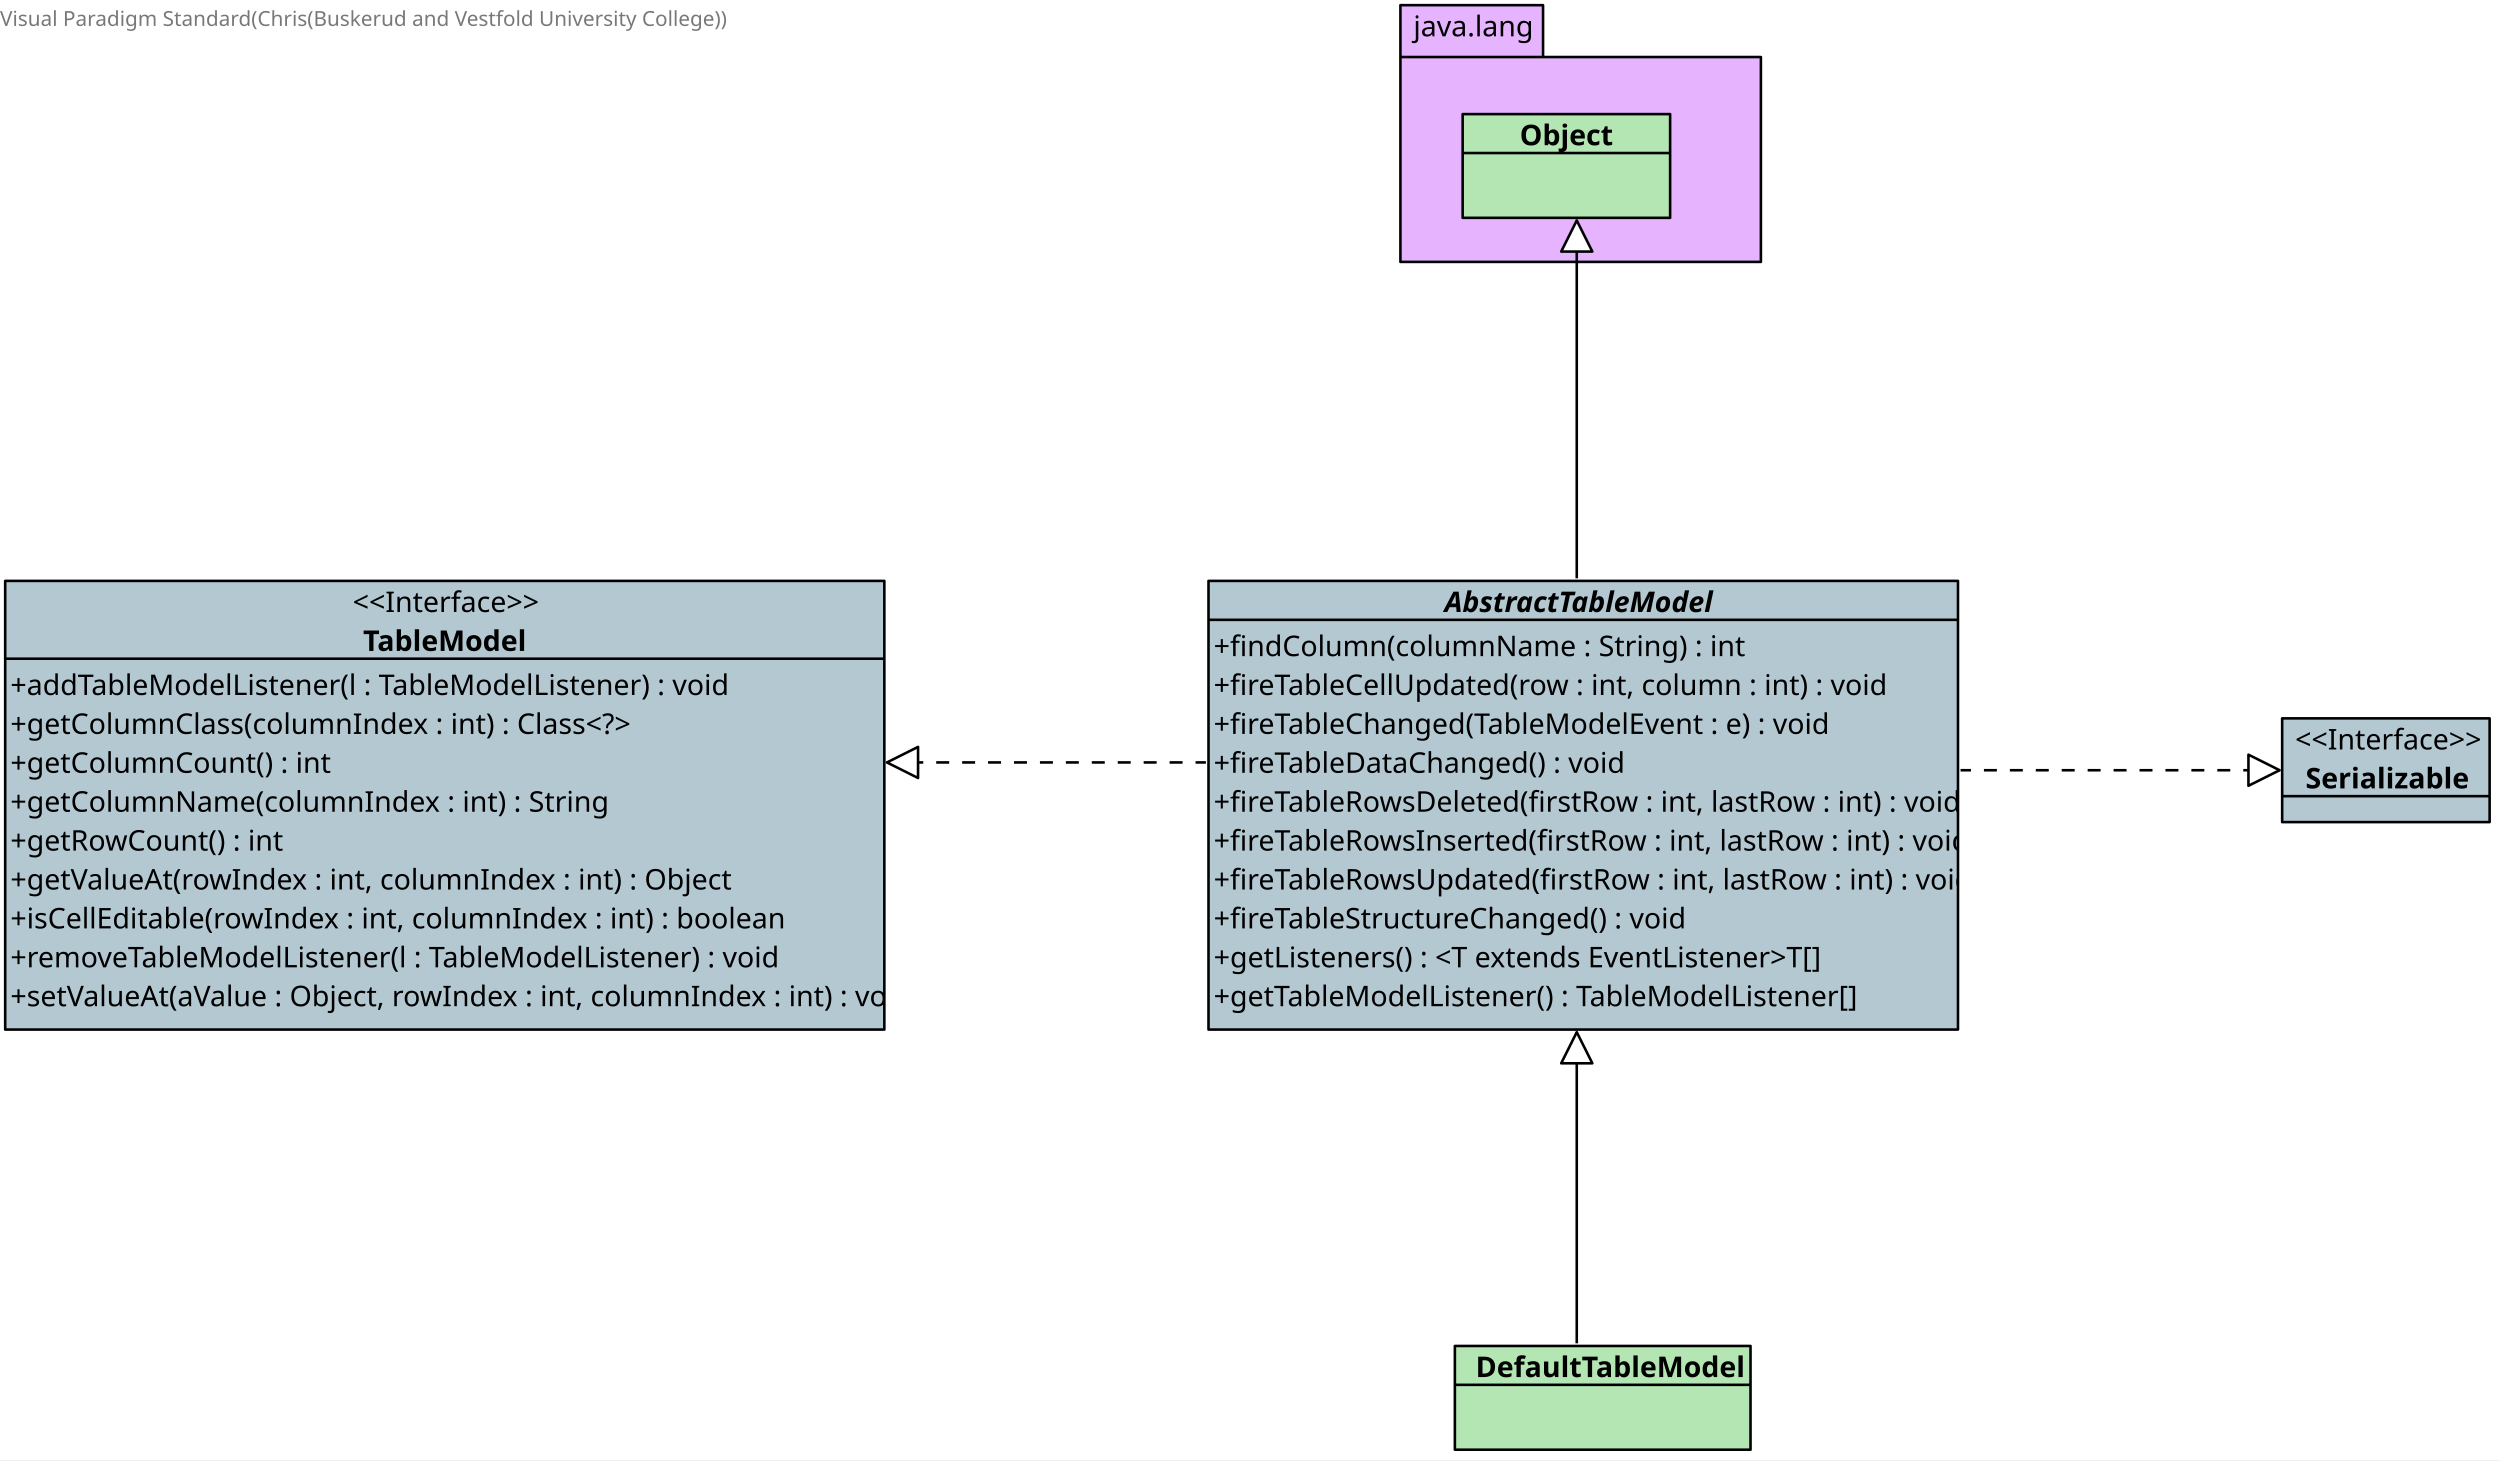
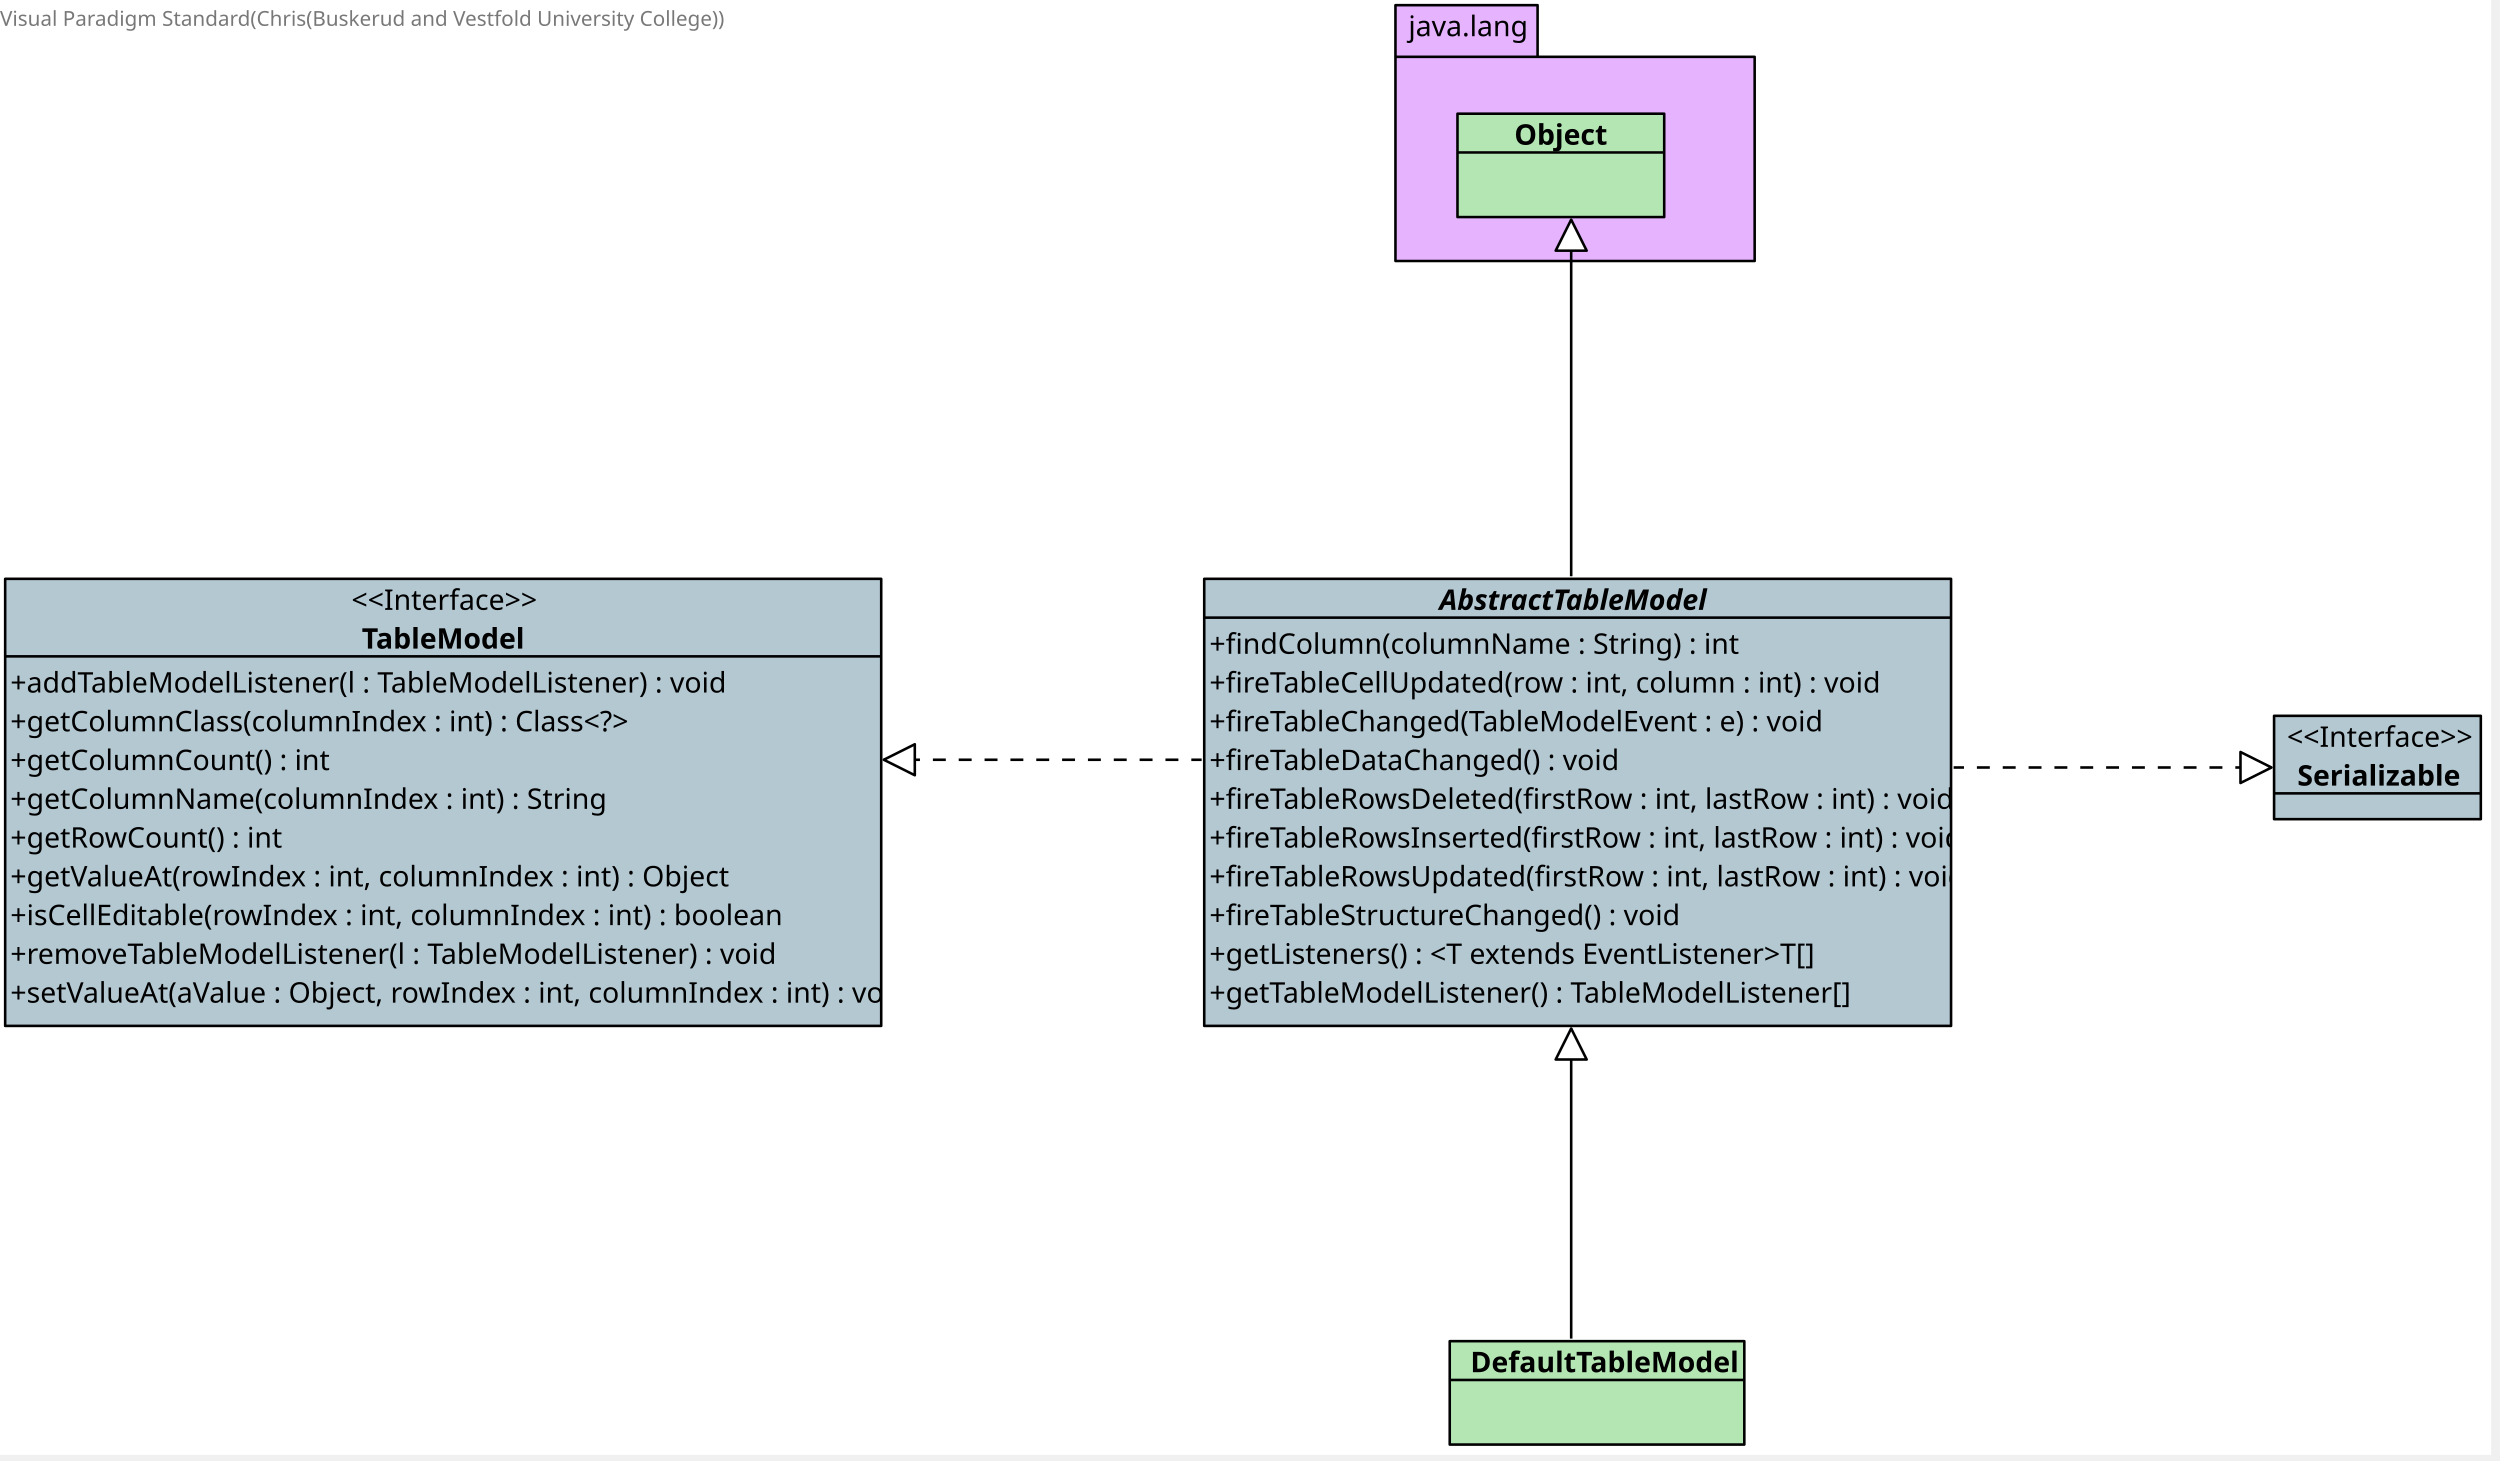
- <svg xmlns="http://www.w3.org/2000/svg" fill-opacity="0" color-rendering="auto" color-interpolation="auto" text-rendering="auto" stroke="rgb(0,0,0)" stroke-linecap="square" width="964" stroke-miterlimit="10" shape-rendering="auto" stroke-opacity="0" fill="rgb(0,0,0)" stroke-dasharray="none" font-weight="normal" stroke-width="1" height="563" font-family="'Dialog'" font-style="normal" stroke-linejoin="miter" font-size="12px" stroke-dashoffset="0" image-rendering="auto">
+ <svg xmlns="http://www.w3.org/2000/svg" viewBox="0 0 100 565" preserveAspectRatio="xMinYMin meet" fill-opacity="0" color-rendering="auto" color-interpolation="auto" text-rendering="auto" stroke="rgb(0,0,0)" stroke-linecap="square" width="964" stroke-miterlimit="10" shape-rendering="auto" stroke-opacity="0" fill="rgb(0,0,0)" stroke-dasharray="none" font-weight="normal" stroke-width="1" height="563" font-family="'Dialog'" font-style="normal" stroke-linejoin="miter" font-size="12px" stroke-dashoffset="0" image-rendering="auto">
  <defs id="genericDefs" />
  <g>
    <defs id="defs1">
      <clipPath clipPathUnits="userSpaceOnUse" id="clipPath1">
        <path d="M-7 -7 L151 -7 L151 111 L-7 111 L-7 -7 Z" />
      </clipPath>
      <clipPath clipPathUnits="userSpaceOnUse" id="clipPath2">
        <path d="M0 0 L0 20 L55 20 L55 0 Z" />
      </clipPath>
      <clipPath clipPathUnits="userSpaceOnUse" id="clipPath3">
        <path d="M-7 -7 L91 -7 L91 51 L-7 51 L-7 -7 Z" />
      </clipPath>
      <clipPath clipPathUnits="userSpaceOnUse" id="clipPath4">
        <path d="M0 0 L0 25 L80 25 L80 0 Z" />
      </clipPath>
      <clipPath clipPathUnits="userSpaceOnUse" id="clipPath5">
        <path d="M0 0 L0 15 L80 15 L80 0 Z" />
      </clipPath>
      <clipPath clipPathUnits="userSpaceOnUse" id="clipPath6">
        <path d="M-7 -7 L300 -7 L300 184 L-7 184 L-7 -7 Z" />
      </clipPath>
      <clipPath clipPathUnits="userSpaceOnUse" id="clipPath7">
        <path d="M0 0 L0 158 L289 158 L289 0 Z" />
      </clipPath>
      <clipPath clipPathUnits="userSpaceOnUse" id="clipPath8">
        <path d="M0 0 L0 15 L289 15 L289 0 Z" />
      </clipPath>
      <clipPath clipPathUnits="userSpaceOnUse" id="clipPath9">
        <path d="M-7 -7 L350 -7 L350 184 L-7 184 L-7 -7 Z" />
      </clipPath>
      <clipPath clipPathUnits="userSpaceOnUse" id="clipPath10">
        <path d="M0 0 L0 143 L339 143 L339 0 Z" />
      </clipPath>
      <clipPath clipPathUnits="userSpaceOnUse" id="clipPath11">
        <path d="M0 0 L0 30 L339 30 L339 0 Z" />
      </clipPath>
      <clipPath clipPathUnits="userSpaceOnUse" id="clipPath12">
        <path d="M0 0 L0 10 L80 10 L80 0 Z" />
      </clipPath>
      <clipPath clipPathUnits="userSpaceOnUse" id="clipPath13">
        <path d="M0 0 L0 30 L80 30 L80 0 Z" />
      </clipPath>
      <clipPath clipPathUnits="userSpaceOnUse" id="clipPath14">
        <path d="M-7 -7 L125 -7 L125 51 L-7 51 L-7 -7 Z" />
      </clipPath>
      <clipPath clipPathUnits="userSpaceOnUse" id="clipPath15">
        <path d="M0 0 L0 25 L114 25 L114 0 Z" />
      </clipPath>
      <clipPath clipPathUnits="userSpaceOnUse" id="clipPath16">
        <path d="M0 0 L0 15 L114 15 L114 0 Z" />
      </clipPath>
      <clipPath clipPathUnits="userSpaceOnUse" id="clipPath17">
        <path d="M0 0 L104 0 L104 242 L0 242 L0 0 Z" />
      </clipPath>
      <clipPath clipPathUnits="userSpaceOnUse" id="clipPath18">
        <path d="M0 0 L0 242 L104 242 L104 0 Z" />
      </clipPath>
      <clipPath clipPathUnits="userSpaceOnUse" id="clipPath19">
        <path d="M0 0 L227 0 L227 104 L0 104 L0 0 Z" />
      </clipPath>
      <clipPath clipPathUnits="userSpaceOnUse" id="clipPath20">
        <path d="M0 0 L0 104 L227 104 L227 0 Z" />
      </clipPath>
      <clipPath clipPathUnits="userSpaceOnUse" id="clipPath21">
        <path d="M0 0 L104 0 L104 224 L0 224 L0 0 Z" />
      </clipPath>
      <clipPath clipPathUnits="userSpaceOnUse" id="clipPath22">
        <path d="M0 0 L0 224 L104 224 L104 0 Z" />
      </clipPath>
    </defs>
    <g fill="white" text-rendering="geometricPrecision" fill-opacity="1" stroke-opacity="1" stroke="white">
      <rect x="0" width="964" height="563" y="0" stroke="none" />
    </g>
    <g class="fargeboks lilla" font-size="11px" transform="translate(540,2)" fill-opacity="1" fill="rgb(230,179,255)" text-rendering="geometricPrecision" image-rendering="optimizeQuality" font-family="sans-serif" stroke="rgb(230,179,255)" stroke-opacity="1">
      <rect x="0" width="55" height="20" y="0" clip-path="url(#clipPath1)" stroke="none" />
      <rect x="0" width="139" height="79" y="20" clip-path="url(#clipPath1)" stroke="none" />
    </g>
    <g stroke-linecap="butt" font-size="11px" transform="translate(540,2)" fill-opacity="1" fill="black" text-rendering="geometricPrecision" image-rendering="optimizeQuality" font-family="sans-serif" stroke-linejoin="round" stroke="black" stroke-opacity="1" stroke-miterlimit="0">
      <path fill="none" d="M0 20 L139 20 L139 99 L0 99 L0 0 L55 0 L55 20" clip-path="url(#clipPath1)" />
    </g>
    <g font-size="11px" transform="translate(540,2)" fill-opacity="1" fill="black" text-rendering="geometricPrecision" image-rendering="optimizeQuality" font-family="sans-serif" stroke="black" stroke-opacity="1">
      <text x="5" xml:space="preserve" y="12" clip-path="url(#clipPath2)" stroke="none">java.lang</text>
    </g>
    <g font-size="11px" transform="translate(564,44)" fill-opacity="1" fill="rgb(180,230,180)" text-rendering="geometricPrecision" image-rendering="optimizeQuality" font-family="sans-serif" stroke="rgb(180,230,180)" font-weight="bold" stroke-opacity="1">
      <rect class="fargeboks grønn" x="0" width="80" height="40" y="0" clip-path="url(#clipPath3)" stroke="none" />
    </g>
    <g fill-opacity="1" text-rendering="geometricPrecision" stroke="black" stroke-linecap="butt" transform="translate(564,44)" stroke-miterlimit="0" stroke-opacity="1" fill="black" font-weight="bold" font-family="sans-serif" stroke-linejoin="round" font-size="11px" image-rendering="optimizeQuality">
      <rect fill="none" x="0" width="80" height="40" y="0" clip-path="url(#clipPath3)" />
      <line y2="15" fill="none" x1="0" clip-path="url(#clipPath3)" x2="80" y1="15" />
    </g>
    <g font-size="11px" transform="translate(564,44)" fill-opacity="1" fill="black" text-rendering="geometricPrecision" image-rendering="optimizeQuality" font-family="sans-serif" stroke="black" font-weight="bold" stroke-opacity="1">
      <text x="22" xml:space="preserve" y="12" clip-path="url(#clipPath5)" stroke="none">Object</text>
    </g>
    <g font-size="11px" transform="translate(466,224)" fill-opacity="1" fill="rgb(180,200,210)" text-rendering="geometricPrecision" image-rendering="optimizeQuality" font-family="sans-serif" stroke="rgb(180,200,210)" font-weight="bold" stroke-opacity="1">
      <rect class="fargeboks blå" x="0" width="289" height="173" y="0" clip-path="url(#clipPath6)" stroke="none" />
    </g>
    <g fill-opacity="1" text-rendering="geometricPrecision" stroke="black" stroke-linecap="butt" transform="translate(466,224)" stroke-miterlimit="0" stroke-opacity="1" fill="black" font-weight="bold" font-family="sans-serif" stroke-linejoin="round" font-size="11px" image-rendering="optimizeQuality">
      <rect fill="none" x="0" width="289" height="173" y="0" clip-path="url(#clipPath6)" />
      <line y2="15" fill="none" x1="0" clip-path="url(#clipPath6)" x2="289" y1="15" />
    </g>
    <g font-size="11px" transform="matrix(1,0,0,1,466,239)" fill-opacity="1" fill="black" text-rendering="geometricPrecision" image-rendering="optimizeQuality" font-family="sans-serif" stroke="black" stroke-opacity="1">
      <text x="2" xml:space="preserve" y="14" clip-path="url(#clipPath7)" stroke="none">+findColumn(columnName : String) : int</text>
    </g>
    <g font-size="11px" transform="matrix(1,0,0,1,466,239)" fill-opacity="1" fill="black" text-rendering="geometricPrecision" image-rendering="optimizeQuality" font-family="sans-serif" stroke="black" stroke-opacity="1">
      <text x="2" xml:space="preserve" y="29" clip-path="url(#clipPath7)" stroke="none">+fireTableCellUpdated(row : int, column : int) : void</text>
    </g>
    <g font-size="11px" transform="matrix(1,0,0,1,466,239)" fill-opacity="1" fill="black" text-rendering="geometricPrecision" image-rendering="optimizeQuality" font-family="sans-serif" stroke="black" stroke-opacity="1">
      <text x="2" xml:space="preserve" y="44" clip-path="url(#clipPath7)" stroke="none">+fireTableChanged(TableModelEvent : e) : void</text>
    </g>
    <g font-size="11px" transform="matrix(1,0,0,1,466,239)" fill-opacity="1" fill="black" text-rendering="geometricPrecision" image-rendering="optimizeQuality" font-family="sans-serif" stroke="black" stroke-opacity="1">
      <text x="2" xml:space="preserve" y="59" clip-path="url(#clipPath7)" stroke="none">+fireTableDataChanged() : void</text>
    </g>
    <g font-size="11px" transform="matrix(1,0,0,1,466,239)" fill-opacity="1" fill="black" text-rendering="geometricPrecision" image-rendering="optimizeQuality" font-family="sans-serif" stroke="black" stroke-opacity="1">
      <text x="2" xml:space="preserve" y="74" clip-path="url(#clipPath7)" stroke="none">+fireTableRowsDeleted(firstRow : int, lastRow : int) : void</text>
    </g>
    <g font-size="11px" transform="matrix(1,0,0,1,466,239)" fill-opacity="1" fill="black" text-rendering="geometricPrecision" image-rendering="optimizeQuality" font-family="sans-serif" stroke="black" stroke-opacity="1">
      <text x="2" xml:space="preserve" y="89" clip-path="url(#clipPath7)" stroke="none">+fireTableRowsInserted(firstRow : int, lastRow : int) : void</text>
    </g>
    <g font-size="11px" transform="matrix(1,0,0,1,466,239)" fill-opacity="1" fill="black" text-rendering="geometricPrecision" image-rendering="optimizeQuality" font-family="sans-serif" stroke="black" stroke-opacity="1">
      <text x="2" xml:space="preserve" y="104" clip-path="url(#clipPath7)" stroke="none">+fireTableRowsUpdated(firstRow : int, lastRow : int) : void</text>
    </g>
    <g font-size="11px" transform="matrix(1,0,0,1,466,239)" fill-opacity="1" fill="black" text-rendering="geometricPrecision" image-rendering="optimizeQuality" font-family="sans-serif" stroke="black" stroke-opacity="1">
      <text x="2" xml:space="preserve" y="119" clip-path="url(#clipPath7)" stroke="none">+fireTableStructureChanged() : void</text>
    </g>
    <g font-size="11px" transform="matrix(1,0,0,1,466,239)" fill-opacity="1" fill="black" text-rendering="geometricPrecision" image-rendering="optimizeQuality" font-family="sans-serif" stroke="black" stroke-opacity="1">
      <text x="2" xml:space="preserve" y="134" clip-path="url(#clipPath7)" stroke="none">+getListeners() : &lt;T extends EventListener&gt;T[]</text>
    </g>
    <g font-size="11px" transform="matrix(1,0,0,1,466,239)" fill-opacity="1" fill="black" text-rendering="geometricPrecision" image-rendering="optimizeQuality" font-family="sans-serif" stroke="black" stroke-opacity="1">
      <text x="2" xml:space="preserve" y="149" clip-path="url(#clipPath7)" stroke="none">+getTableModelListener() : TableModelListener[]</text>
    </g>
    <g font-size="11px" transform="translate(466,224)" fill-opacity="1" fill="black" text-rendering="geometricPrecision" image-rendering="optimizeQuality" font-family="sans-serif" font-style="italic" stroke="black" font-weight="bold" stroke-opacity="1">
      <text x="91" xml:space="preserve" y="12" clip-path="url(#clipPath8)" stroke="none">AbstractTableModel</text>
    </g>
    <g font-size="11px" transform="translate(2,224)" fill-opacity="1" fill="rgb(180,200,210)" text-rendering="geometricPrecision" image-rendering="optimizeQuality" font-family="sans-serif" stroke="rgb(180,200,210)" font-weight="bold" stroke-opacity="1">
      <rect class="fargeboks blå" x="0" width="339" height="173" y="0" clip-path="url(#clipPath9)" stroke="none" />
    </g>
    <g fill-opacity="1" text-rendering="geometricPrecision" stroke="black" stroke-linecap="butt" transform="translate(2,224)" stroke-miterlimit="0" stroke-opacity="1" fill="black" font-weight="bold" font-family="sans-serif" stroke-linejoin="round" font-size="11px" image-rendering="optimizeQuality">
      <rect fill="none" x="0" width="339" height="173" y="0" clip-path="url(#clipPath9)" />
      <line y2="30" fill="none" x1="0" clip-path="url(#clipPath9)" x2="339" y1="30" />
    </g>
    <g font-size="11px" transform="matrix(1,0,0,1,2,254)" fill-opacity="1" fill="black" text-rendering="geometricPrecision" image-rendering="optimizeQuality" font-family="sans-serif" stroke="black" stroke-opacity="1">
      <text x="2" xml:space="preserve" y="14" clip-path="url(#clipPath10)" stroke="none">+addTableModelListener(l : TableModelListener) : void</text>
    </g>
    <g font-size="11px" transform="matrix(1,0,0,1,2,254)" fill-opacity="1" fill="black" text-rendering="geometricPrecision" image-rendering="optimizeQuality" font-family="sans-serif" stroke="black" stroke-opacity="1">
      <text x="2" xml:space="preserve" y="29" clip-path="url(#clipPath10)" stroke="none">+getColumnClass(columnIndex : int) : Class&lt;?&gt;</text>
    </g>
    <g font-size="11px" transform="matrix(1,0,0,1,2,254)" fill-opacity="1" fill="black" text-rendering="geometricPrecision" image-rendering="optimizeQuality" font-family="sans-serif" stroke="black" stroke-opacity="1">
      <text x="2" xml:space="preserve" y="44" clip-path="url(#clipPath10)" stroke="none">+getColumnCount() : int</text>
    </g>
    <g font-size="11px" transform="matrix(1,0,0,1,2,254)" fill-opacity="1" fill="black" text-rendering="geometricPrecision" image-rendering="optimizeQuality" font-family="sans-serif" stroke="black" stroke-opacity="1">
      <text x="2" xml:space="preserve" y="59" clip-path="url(#clipPath10)" stroke="none">+getColumnName(columnIndex : int) : String</text>
    </g>
    <g font-size="11px" transform="matrix(1,0,0,1,2,254)" fill-opacity="1" fill="black" text-rendering="geometricPrecision" image-rendering="optimizeQuality" font-family="sans-serif" stroke="black" stroke-opacity="1">
      <text x="2" xml:space="preserve" y="74" clip-path="url(#clipPath10)" stroke="none">+getRowCount() : int</text>
    </g>
    <g font-size="11px" transform="matrix(1,0,0,1,2,254)" fill-opacity="1" fill="black" text-rendering="geometricPrecision" image-rendering="optimizeQuality" font-family="sans-serif" stroke="black" stroke-opacity="1">
      <text x="2" xml:space="preserve" y="89" clip-path="url(#clipPath10)" stroke="none">+getValueAt(rowIndex : int, columnIndex : int) : Object</text>
    </g>
    <g font-size="11px" transform="matrix(1,0,0,1,2,254)" fill-opacity="1" fill="black" text-rendering="geometricPrecision" image-rendering="optimizeQuality" font-family="sans-serif" stroke="black" stroke-opacity="1">
      <text x="2" xml:space="preserve" y="104" clip-path="url(#clipPath10)" stroke="none">+isCellEditable(rowIndex : int, columnIndex : int) : boolean</text>
    </g>
    <g font-size="11px" transform="matrix(1,0,0,1,2,254)" fill-opacity="1" fill="black" text-rendering="geometricPrecision" image-rendering="optimizeQuality" font-family="sans-serif" stroke="black" stroke-opacity="1">
      <text x="2" xml:space="preserve" y="119" clip-path="url(#clipPath10)" stroke="none">+removeTableModelListener(l : TableModelListener) : void</text>
    </g>
    <g font-size="11px" transform="matrix(1,0,0,1,2,254)" fill-opacity="1" fill="black" text-rendering="geometricPrecision" image-rendering="optimizeQuality" font-family="sans-serif" stroke="black" stroke-opacity="1">
      <text x="2" xml:space="preserve" y="134" clip-path="url(#clipPath10)" stroke="none">+setValueAt(aValue : Object, rowIndex : int, columnIndex : int) : void</text>
    </g>
    <g font-size="11px" transform="translate(2,224)" fill-opacity="1" fill="black" text-rendering="geometricPrecision" image-rendering="optimizeQuality" font-family="sans-serif" stroke="black" stroke-opacity="1">
      <text x="134" xml:space="preserve" y="12" clip-path="url(#clipPath11)" stroke="none">&lt;&lt;Interface&gt;&gt;</text>
      <text x="138" xml:space="preserve" y="27" clip-path="url(#clipPath11)" font-weight="bold" stroke="none">TableModel</text>
    </g>
    <g font-size="11px" transform="translate(880,277)" fill-opacity="1" fill="rgb(180,200,210)" text-rendering="geometricPrecision" image-rendering="optimizeQuality" font-family="sans-serif" stroke="rgb(180,200,210)" font-weight="bold" stroke-opacity="1">
      <rect class="fargeboks blå" x="0" width="80" height="40" y="0" clip-path="url(#clipPath3)" stroke="none" />
    </g>
    <g fill-opacity="1" text-rendering="geometricPrecision" stroke="black" stroke-linecap="butt" transform="translate(880,277)" stroke-miterlimit="0" stroke-opacity="1" fill="black" font-weight="bold" font-family="sans-serif" stroke-linejoin="round" font-size="11px" image-rendering="optimizeQuality">
      <rect fill="none" x="0" width="80" height="40" y="0" clip-path="url(#clipPath3)" />
      <line y2="30" fill="none" x1="0" clip-path="url(#clipPath3)" x2="80" y1="30" />
    </g>
    <g font-size="11px" transform="translate(880,277)" fill-opacity="1" fill="black" text-rendering="geometricPrecision" image-rendering="optimizeQuality" font-family="sans-serif" stroke="black" stroke-opacity="1">
      <text x="5" xml:space="preserve" y="12" clip-path="url(#clipPath13)" stroke="none">&lt;&lt;Interface&gt;&gt;</text>
      <text x="9" xml:space="preserve" y="27" clip-path="url(#clipPath13)" font-weight="bold" stroke="none">Serializable</text>
    </g>
    <g font-size="11px" transform="translate(561,519)" fill-opacity="1" fill="rgb(180,230,180)" text-rendering="geometricPrecision" image-rendering="optimizeQuality" font-family="sans-serif" stroke="rgb(180,230,180)" font-weight="bold" stroke-opacity="1">
      <rect class="fargeboks grønn" x="0" width="114" height="40" y="0" clip-path="url(#clipPath14)" stroke="none" />
    </g>
    <g fill-opacity="1" text-rendering="geometricPrecision" stroke="black" stroke-linecap="butt" transform="translate(561,519)" stroke-miterlimit="0" stroke-opacity="1" fill="black" font-weight="bold" font-family="sans-serif" stroke-linejoin="round" font-size="11px" image-rendering="optimizeQuality">
      <rect fill="none" x="0" width="114" height="40" y="0" clip-path="url(#clipPath14)" />
      <line y2="15" fill="none" x1="0" clip-path="url(#clipPath14)" x2="114" y1="15" />
    </g>
    <g font-size="11px" transform="translate(561,519)" fill-opacity="1" fill="black" text-rendering="geometricPrecision" image-rendering="optimizeQuality" font-family="sans-serif" stroke="black" font-weight="bold" stroke-opacity="1">
      <text x="8" xml:space="preserve" y="12" clip-path="url(#clipPath16)" stroke="none">DefaultTableModel</text>
    </g>
    <g stroke-linecap="butt" font-size="11px" transform="translate(558,35)" fill-opacity="1" fill="black" text-rendering="geometricPrecision" image-rendering="optimizeQuality" font-family="sans-serif" stroke-linejoin="round" stroke="black" stroke-opacity="1">
      <line y2="188" fill="none" x1="50" clip-path="url(#clipPath18)" x2="50" y1="50" />
      <polygon fill="white" clip-path="url(#clipPath18)" points=" 50 50 44 62 56 62" stroke="none" />
      <polygon fill="none" points=" 50 50 44 62 56 62" clip-path="url(#clipPath18)" />
    </g>
    <g fill-opacity="1" text-rendering="geometricPrecision" stroke="black" stroke-linecap="butt" transform="translate(292,244)" stroke-opacity="1" fill="black" stroke-dasharray="5" font-family="sans-serif" stroke-linejoin="round" font-size="11px" stroke-dashoffset="1" image-rendering="optimizeQuality">
      <line y2="50" fill="none" x1="50" clip-path="url(#clipPath20)" x2="173" y1="50" />
    </g>
    <g stroke-linecap="butt" font-size="11px" transform="translate(292,244)" fill-opacity="1" fill="rgb(255,255,255)" text-rendering="geometricPrecision" image-rendering="optimizeQuality" font-family="sans-serif" stroke-linejoin="round" stroke="rgb(122,207,245)" stroke-opacity="1">
      <polygon points=" 50 50 62 56 62 44" stroke="none" clip-path="url(#clipPath20)" />
      <polygon fill="none" clip-path="url(#clipPath20)" points=" 50 50 62 56 62 44" stroke="black" />
    </g>
    <g fill-opacity="1" text-rendering="geometricPrecision" stroke="black" stroke-linecap="butt" transform="translate(706,247)" stroke-opacity="1" fill="black" stroke-dasharray="5" font-family="sans-serif" stroke-linejoin="round" font-size="11px" stroke-dashoffset="1" image-rendering="optimizeQuality">
      <line y2="50" fill="none" x1="173" clip-path="url(#clipPath20)" x2="50" y1="50" />
    </g>
    <g stroke-linecap="butt" font-size="11px" transform="translate(706,247)" fill-opacity="1" fill="rgb(255,255,255)" text-rendering="geometricPrecision" image-rendering="optimizeQuality" font-family="sans-serif" stroke-linejoin="round" stroke="rgb(122,207,245)" stroke-opacity="1">
      <polygon points=" 173 50 161 44 161 56" stroke="none" clip-path="url(#clipPath20)" />
      <polygon fill="none" clip-path="url(#clipPath20)" points=" 173 50 161 44 161 56" stroke="black" />
    </g>
    <g stroke-linecap="butt" font-size="11px" transform="translate(558,348)" fill-opacity="1" fill="black" text-rendering="geometricPrecision" image-rendering="optimizeQuality" font-family="sans-serif" stroke-linejoin="round" stroke="black" stroke-opacity="1">
      <line y2="170" fill="none" x1="50" clip-path="url(#clipPath22)" x2="50" y1="50" />
      <polygon fill="white" clip-path="url(#clipPath22)" points=" 50 50 44 62 56 62" stroke="none" />
      <polygon fill="none" points=" 50 50 44 62 56 62" clip-path="url(#clipPath22)" />
    </g>
    <g font-size="8px" fill-opacity="1" fill="rgb(120,120,120)" text-rendering="geometricPrecision" image-rendering="optimizeQuality" stroke="rgb(120,120,120)" stroke-opacity="1">
      <text x="0" xml:space="preserve" y="10" stroke="none">Visual Paradigm Standard(Chris(Buskerud and Vestfold University College))</text>
    </g>
  </g>
</svg>
